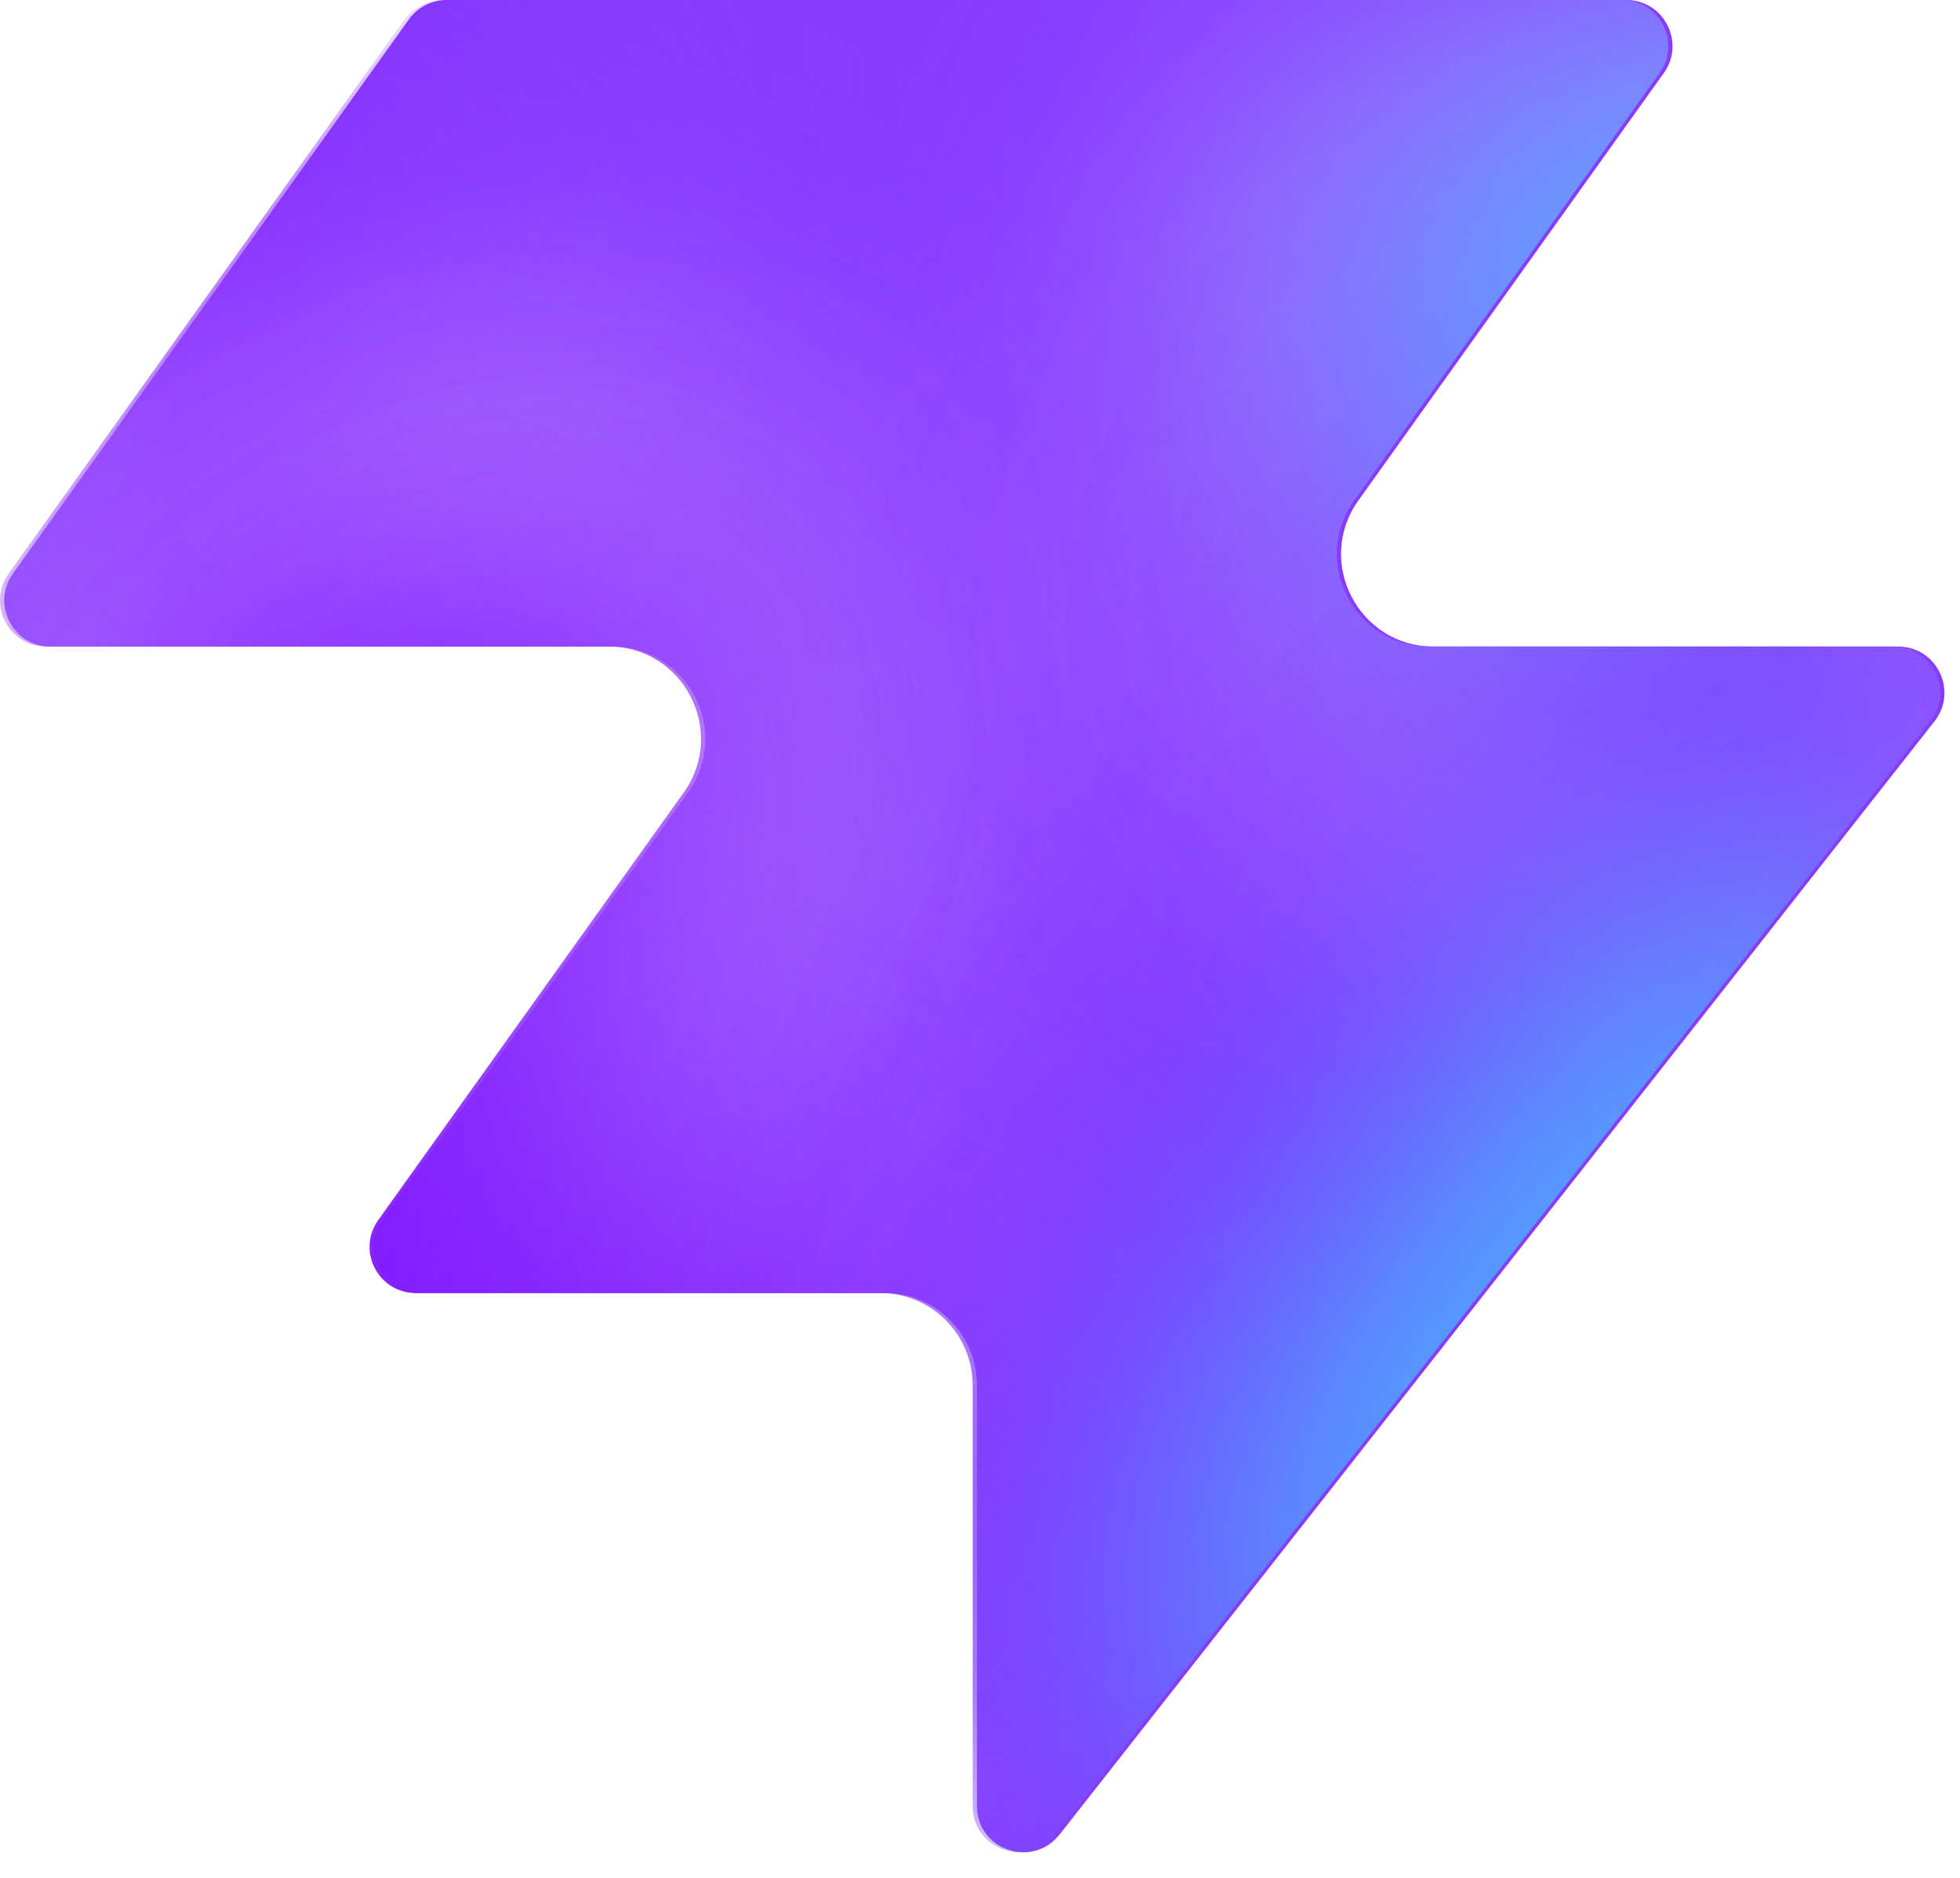
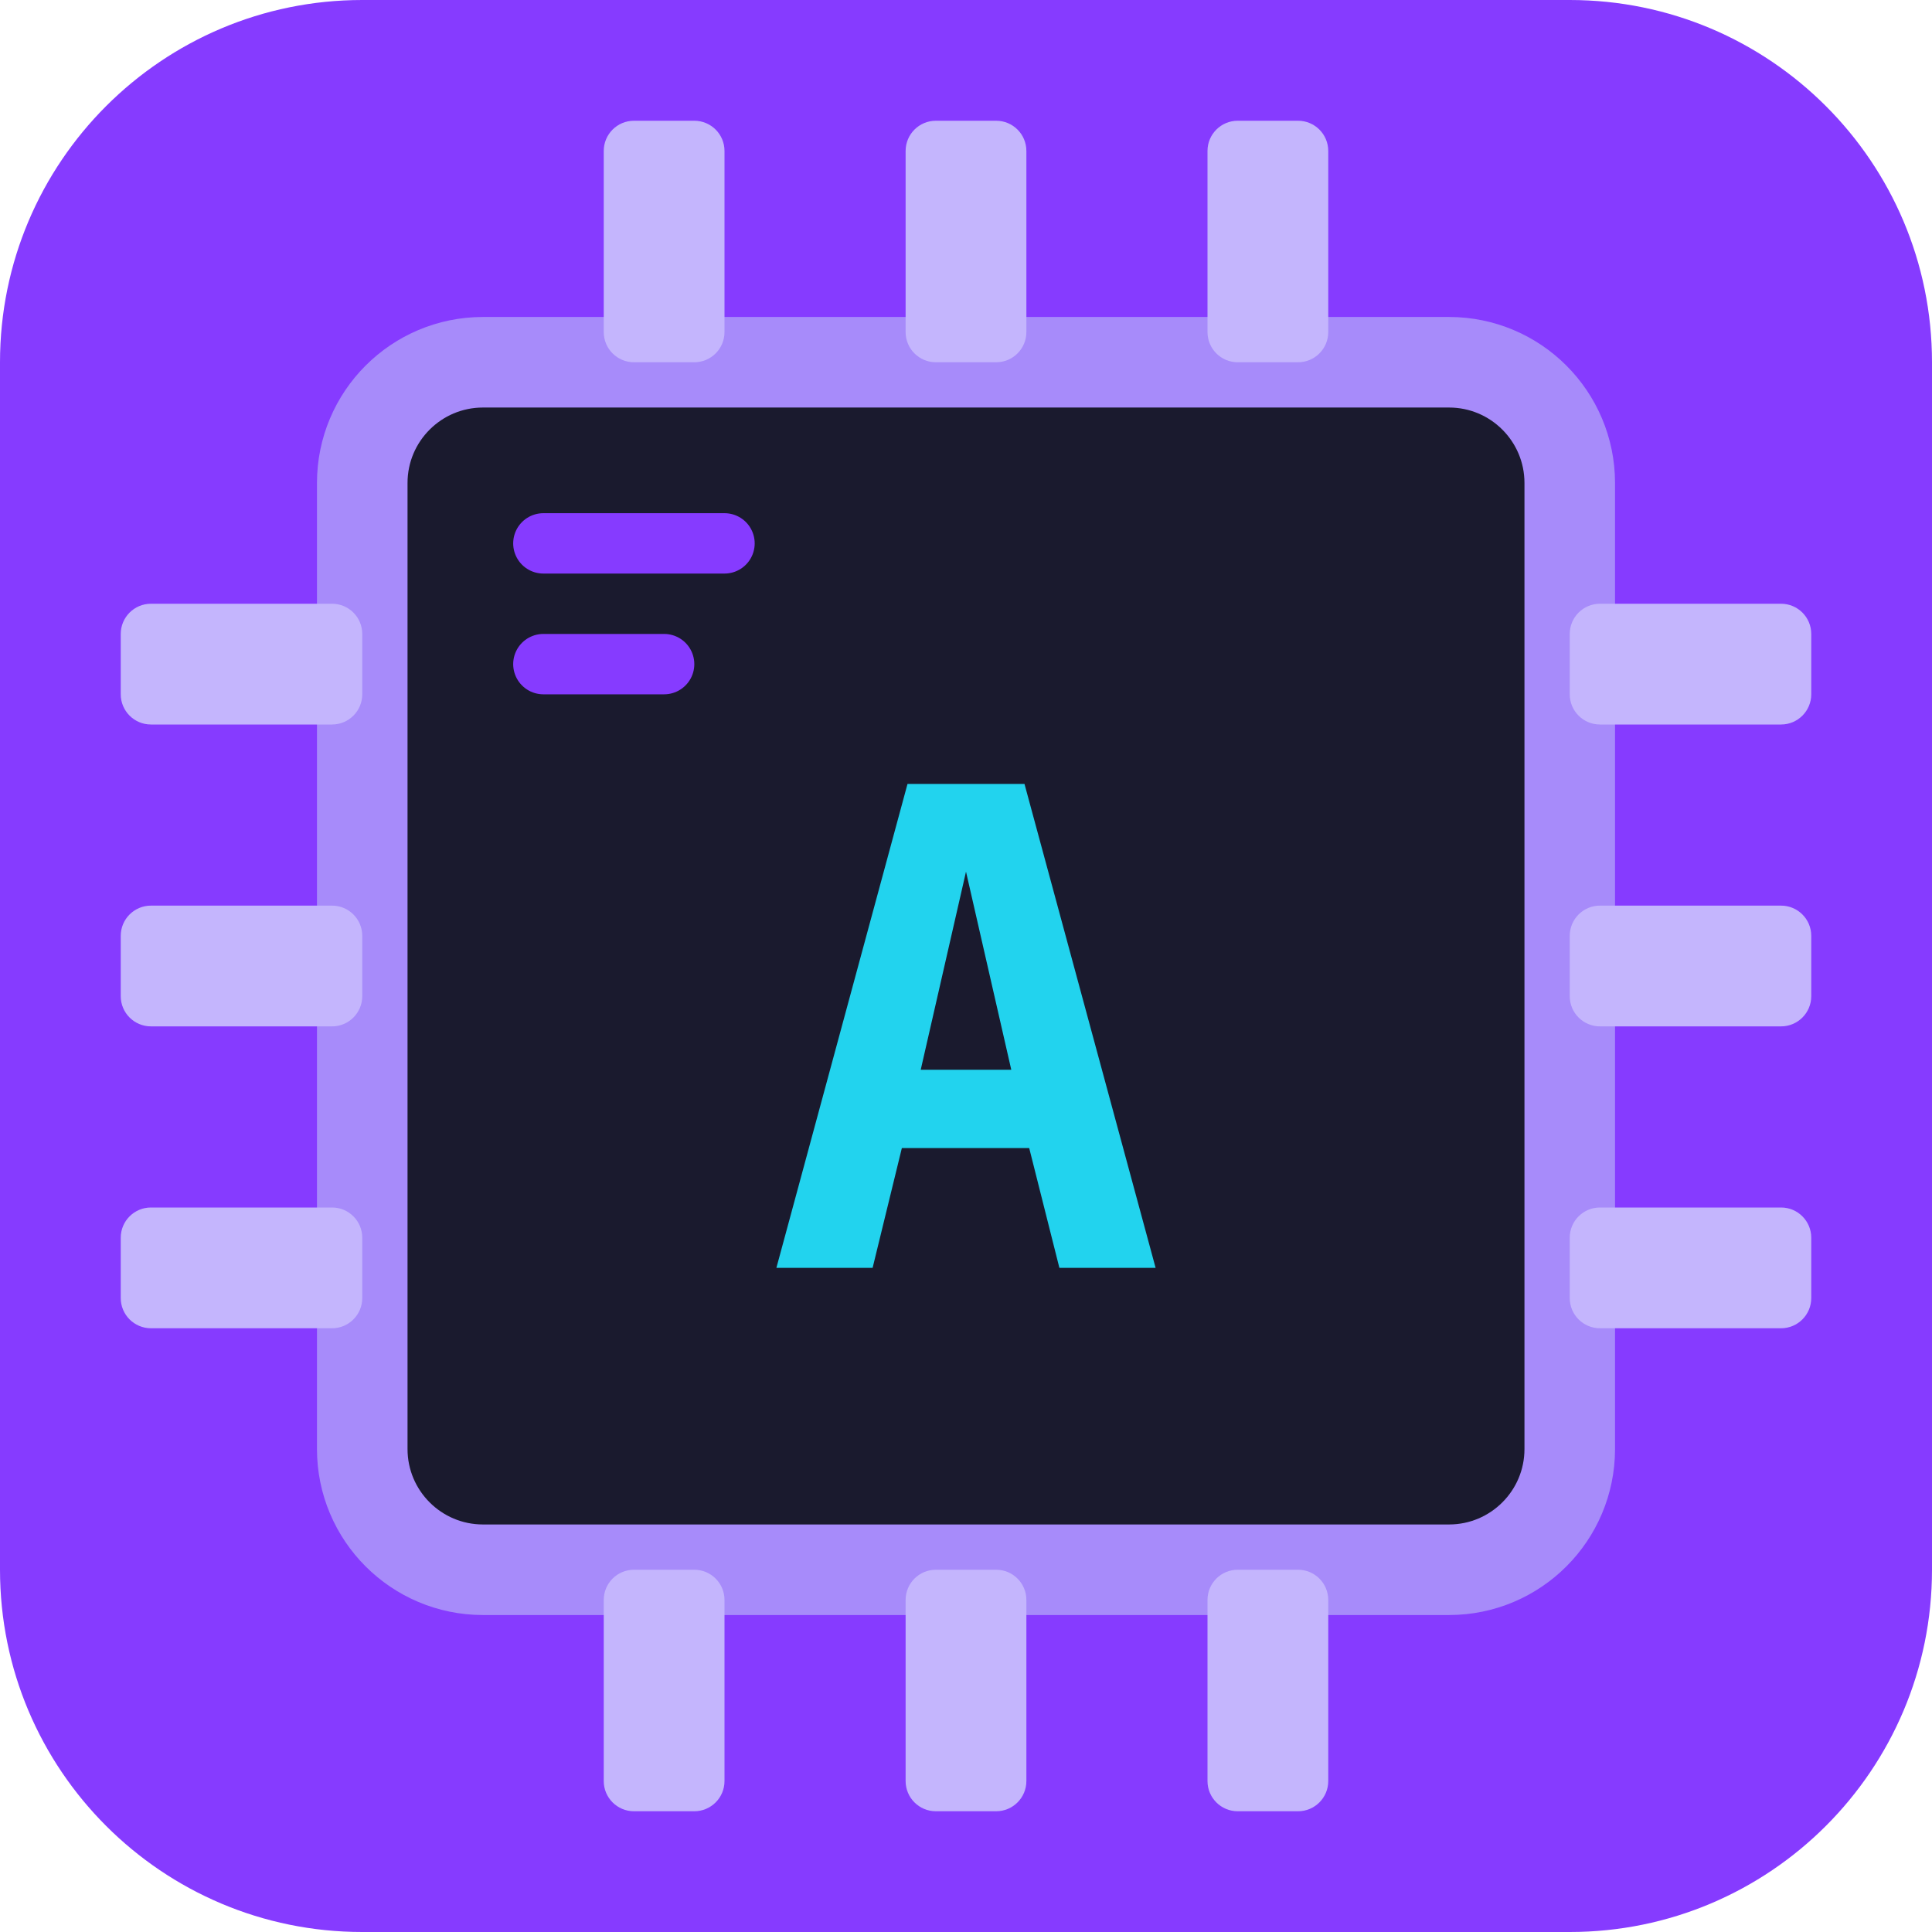
- <svg xmlns="http://www.w3.org/2000/svg" width="48" height="46" fill="none" viewBox="0 0 48 46">
-   <path fill="#863bff" d="M25.946 44.938c-.664.845-2.021.375-2.021-.698V33.937a2.26 2.26 0 0 0-2.262-2.262H10.287c-.92 0-1.456-1.04-.92-1.788l7.48-10.471c1.07-1.497 0-3.578-1.842-3.578H1.237c-.92 0-1.456-1.04-.92-1.788L10.013.474c.214-.297.556-.474.92-.474h28.894c.92 0 1.456 1.04.92 1.788l-7.48 10.471c-1.07 1.498 0 3.579 1.842 3.579h11.377c.943 0 1.473 1.088.89 1.83L25.947 44.94z" style="fill:#863bff;fill:color(display-p3 .525 .23 1);fill-opacity:1" />
-   <mask id="a" width="48" height="46" x="0" y="0" maskUnits="userSpaceOnUse" style="mask-type:alpha">
-     <path fill="#000" d="M25.842 44.938c-.664.844-2.021.375-2.021-.698V33.937a2.26 2.26 0 0 0-2.262-2.262H10.183c-.92 0-1.456-1.04-.92-1.788l7.48-10.471c1.07-1.498 0-3.579-1.842-3.579H1.133c-.92 0-1.456-1.04-.92-1.787L9.91.473c.214-.297.556-.474.92-.474h28.894c.92 0 1.456 1.04.92 1.788l-7.48 10.471c-1.07 1.498 0 3.578 1.842 3.578h11.377c.943 0 1.473 1.088.89 1.832L25.843 44.94z" style="fill:#000;fill-opacity:1" />
-   </mask>
-   <g mask="url(#a)">
-     <g filter="url(#b)">
-       <ellipse cx="5.508" cy="14.704" fill="#ede6ff" rx="5.508" ry="14.704" style="fill:#ede6ff;fill:color(display-p3 .927 .903 1);fill-opacity:1" transform="matrix(.00324 1 1 -.00324 -4.47 31.516)" />
-     </g>
-     <g filter="url(#c)">
-       <ellipse cx="10.399" cy="29.851" fill="#ede6ff" rx="10.399" ry="29.851" style="fill:#ede6ff;fill:color(display-p3 .927 .903 1);fill-opacity:1" transform="matrix(.00324 1 1 -.00324 -39.328 7.883)" />
-     </g>
-     <g filter="url(#d)">
-       <ellipse cx="5.508" cy="30.487" fill="#7e14ff" rx="5.508" ry="30.487" style="fill:#7e14ff;fill:color(display-p3 .492 .077 1);fill-opacity:1" transform="rotate(89.814 -25.913 -14.639)scale(1 -1)" />
-     </g>
-     <g filter="url(#e)">
-       <ellipse cx="5.508" cy="30.599" fill="#7e14ff" rx="5.508" ry="30.599" style="fill:#7e14ff;fill:color(display-p3 .492 .077 1);fill-opacity:1" transform="rotate(89.814 -32.644 -3.334)scale(1 -1)" />
-     </g>
-     <g filter="url(#f)">
-       <ellipse cx="5.508" cy="30.599" fill="#7e14ff" rx="5.508" ry="30.599" style="fill:#7e14ff;fill:color(display-p3 .492 .077 1);fill-opacity:1" transform="matrix(.00324 1 1 -.00324 -34.34 30.47)" />
-     </g>
-     <g filter="url(#g)">
-       <ellipse cx="14.072" cy="22.078" fill="#ede6ff" rx="14.072" ry="22.078" style="fill:#ede6ff;fill:color(display-p3 .927 .903 1);fill-opacity:1" transform="rotate(93.35 24.506 48.493)scale(-1 1)" />
-     </g>
-     <g filter="url(#h)">
-       <ellipse cx="3.47" cy="21.501" fill="#7e14ff" rx="3.47" ry="21.501" style="fill:#7e14ff;fill:color(display-p3 .492 .077 1);fill-opacity:1" transform="rotate(89.009 28.708 47.59)scale(-1 1)" />
-     </g>
-     <g filter="url(#i)">
-       <ellipse cx="3.47" cy="21.501" fill="#7e14ff" rx="3.47" ry="21.501" style="fill:#7e14ff;fill:color(display-p3 .492 .077 1);fill-opacity:1" transform="rotate(89.009 28.708 47.59)scale(-1 1)" />
-     </g>
-     <g filter="url(#j)">
-       <ellipse cx=".387" cy="8.972" fill="#7e14ff" rx="4.407" ry="29.108" style="fill:#7e14ff;fill:color(display-p3 .492 .077 1);fill-opacity:1" transform="rotate(39.51 .387 8.972)" />
-     </g>
-     <g filter="url(#k)">
-       <ellipse cx="47.523" cy="-6.092" fill="#7e14ff" rx="4.407" ry="29.108" style="fill:#7e14ff;fill:color(display-p3 .492 .077 1);fill-opacity:1" transform="rotate(37.892 47.523 -6.092)" />
-     </g>
-     <g filter="url(#l)">
-       <ellipse cx="41.412" cy="6.333" fill="#47bfff" rx="5.971" ry="9.665" style="fill:#47bfff;fill:color(display-p3 .28 .748 1);fill-opacity:1" transform="rotate(37.892 41.412 6.333)" />
-     </g>
-     <g filter="url(#m)">
-       <ellipse cx="-1.879" cy="38.332" fill="#7e14ff" rx="4.407" ry="29.108" style="fill:#7e14ff;fill:color(display-p3 .492 .077 1);fill-opacity:1" transform="rotate(37.892 -1.88 38.332)" />
-     </g>
-     <g filter="url(#n)">
-       <ellipse cx="-1.879" cy="38.332" fill="#7e14ff" rx="4.407" ry="29.108" style="fill:#7e14ff;fill:color(display-p3 .492 .077 1);fill-opacity:1" transform="rotate(37.892 -1.88 38.332)" />
-     </g>
-     <g filter="url(#o)">
-       <ellipse cx="35.651" cy="29.907" fill="#7e14ff" rx="4.407" ry="29.108" style="fill:#7e14ff;fill:color(display-p3 .492 .077 1);fill-opacity:1" transform="rotate(37.892 35.651 29.907)" />
-     </g>
-     <g filter="url(#p)">
-       <ellipse cx="38.418" cy="32.4" fill="#47bfff" rx="5.971" ry="15.297" style="fill:#47bfff;fill:color(display-p3 .28 .748 1);fill-opacity:1" transform="rotate(37.892 38.418 32.4)" />
-     </g>
-   </g>
-   <defs>
-     <filter id="b" width="60.045" height="41.654" x="-19.77" y="16.149" color-interpolation-filters="sRGB" filterUnits="userSpaceOnUse">
-       <feFlood flood-opacity="0" result="BackgroundImageFix" />
-       <feBlend in="SourceGraphic" in2="BackgroundImageFix" result="shape" />
-       <feGaussianBlur result="effect1_foregroundBlur_2002_17158" stdDeviation="7.659" />
-     </filter>
-     <filter id="c" width="90.34" height="51.437" x="-54.613" y="-7.533" color-interpolation-filters="sRGB" filterUnits="userSpaceOnUse">
-       <feFlood flood-opacity="0" result="BackgroundImageFix" />
-       <feBlend in="SourceGraphic" in2="BackgroundImageFix" result="shape" />
-       <feGaussianBlur result="effect1_foregroundBlur_2002_17158" stdDeviation="7.659" />
-     </filter>
-     <filter id="d" width="79.355" height="29.4" x="-49.64" y="2.03" color-interpolation-filters="sRGB" filterUnits="userSpaceOnUse">
-       <feFlood flood-opacity="0" result="BackgroundImageFix" />
-       <feBlend in="SourceGraphic" in2="BackgroundImageFix" result="shape" />
-       <feGaussianBlur result="effect1_foregroundBlur_2002_17158" stdDeviation="4.596" />
-     </filter>
-     <filter id="e" width="79.579" height="29.4" x="-45.045" y="20.029" color-interpolation-filters="sRGB" filterUnits="userSpaceOnUse">
-       <feFlood flood-opacity="0" result="BackgroundImageFix" />
-       <feBlend in="SourceGraphic" in2="BackgroundImageFix" result="shape" />
-       <feGaussianBlur result="effect1_foregroundBlur_2002_17158" stdDeviation="4.596" />
-     </filter>
-     <filter id="f" width="79.579" height="29.4" x="-43.513" y="21.178" color-interpolation-filters="sRGB" filterUnits="userSpaceOnUse">
-       <feFlood flood-opacity="0" result="BackgroundImageFix" />
-       <feBlend in="SourceGraphic" in2="BackgroundImageFix" result="shape" />
-       <feGaussianBlur result="effect1_foregroundBlur_2002_17158" stdDeviation="4.596" />
-     </filter>
-     <filter id="g" width="74.749" height="58.852" x="15.756" y="-17.901" color-interpolation-filters="sRGB" filterUnits="userSpaceOnUse">
-       <feFlood flood-opacity="0" result="BackgroundImageFix" />
-       <feBlend in="SourceGraphic" in2="BackgroundImageFix" result="shape" />
-       <feGaussianBlur result="effect1_foregroundBlur_2002_17158" stdDeviation="7.659" />
-     </filter>
-     <filter id="h" width="61.377" height="25.362" x="23.548" y="2.284" color-interpolation-filters="sRGB" filterUnits="userSpaceOnUse">
-       <feFlood flood-opacity="0" result="BackgroundImageFix" />
-       <feBlend in="SourceGraphic" in2="BackgroundImageFix" result="shape" />
-       <feGaussianBlur result="effect1_foregroundBlur_2002_17158" stdDeviation="4.596" />
-     </filter>
-     <filter id="i" width="61.377" height="25.362" x="23.548" y="2.284" color-interpolation-filters="sRGB" filterUnits="userSpaceOnUse">
-       <feFlood flood-opacity="0" result="BackgroundImageFix" />
-       <feBlend in="SourceGraphic" in2="BackgroundImageFix" result="shape" />
-       <feGaussianBlur result="effect1_foregroundBlur_2002_17158" stdDeviation="4.596" />
-     </filter>
-     <filter id="j" width="56.045" height="63.649" x="-27.636" y="-22.853" color-interpolation-filters="sRGB" filterUnits="userSpaceOnUse">
-       <feFlood flood-opacity="0" result="BackgroundImageFix" />
-       <feBlend in="SourceGraphic" in2="BackgroundImageFix" result="shape" />
-       <feGaussianBlur result="effect1_foregroundBlur_2002_17158" stdDeviation="4.596" />
-     </filter>
-     <filter id="k" width="54.814" height="64.646" x="20.116" y="-38.415" color-interpolation-filters="sRGB" filterUnits="userSpaceOnUse">
-       <feFlood flood-opacity="0" result="BackgroundImageFix" />
-       <feBlend in="SourceGraphic" in2="BackgroundImageFix" result="shape" />
-       <feGaussianBlur result="effect1_foregroundBlur_2002_17158" stdDeviation="4.596" />
-     </filter>
-     <filter id="l" width="33.541" height="35.313" x="24.641" y="-11.323" color-interpolation-filters="sRGB" filterUnits="userSpaceOnUse">
-       <feFlood flood-opacity="0" result="BackgroundImageFix" />
-       <feBlend in="SourceGraphic" in2="BackgroundImageFix" result="shape" />
-       <feGaussianBlur result="effect1_foregroundBlur_2002_17158" stdDeviation="4.596" />
-     </filter>
-     <filter id="m" width="54.814" height="64.646" x="-29.286" y="6.009" color-interpolation-filters="sRGB" filterUnits="userSpaceOnUse">
-       <feFlood flood-opacity="0" result="BackgroundImageFix" />
-       <feBlend in="SourceGraphic" in2="BackgroundImageFix" result="shape" />
-       <feGaussianBlur result="effect1_foregroundBlur_2002_17158" stdDeviation="4.596" />
-     </filter>
-     <filter id="n" width="54.814" height="64.646" x="-29.286" y="6.009" color-interpolation-filters="sRGB" filterUnits="userSpaceOnUse">
-       <feFlood flood-opacity="0" result="BackgroundImageFix" />
-       <feBlend in="SourceGraphic" in2="BackgroundImageFix" result="shape" />
-       <feGaussianBlur result="effect1_foregroundBlur_2002_17158" stdDeviation="4.596" />
-     </filter>
-     <filter id="o" width="54.814" height="64.646" x="8.244" y="-2.416" color-interpolation-filters="sRGB" filterUnits="userSpaceOnUse">
-       <feFlood flood-opacity="0" result="BackgroundImageFix" />
-       <feBlend in="SourceGraphic" in2="BackgroundImageFix" result="shape" />
-       <feGaussianBlur result="effect1_foregroundBlur_2002_17158" stdDeviation="4.596" />
-     </filter>
-     <filter id="p" width="39.409" height="43.623" x="18.713" y="10.588" color-interpolation-filters="sRGB" filterUnits="userSpaceOnUse">
-       <feFlood flood-opacity="0" result="BackgroundImageFix" />
-       <feBlend in="SourceGraphic" in2="BackgroundImageFix" result="shape" />
-       <feGaussianBlur result="effect1_foregroundBlur_2002_17158" stdDeviation="4.596" />
-     </filter>
-   </defs>
+ <svg xmlns="http://www.w3.org/2000/svg" viewBox="0 0 32 32" fill="none">
+   <rect width="32" height="32" rx="6" fill="#863bff" />
+   <rect x="6" y="6" width="20" height="20" rx="2" fill="#1a1a2e" stroke="#a78bfa" stroke-width="1.5" />
+   <rect x="2" y="10" width="4" height="2" rx="0.5" fill="#c4b5fd" />
+   <rect x="2" y="15" width="4" height="2" rx="0.5" fill="#c4b5fd" />
+   <rect x="2" y="20" width="4" height="2" rx="0.5" fill="#c4b5fd" />
+   <rect x="26" y="10" width="4" height="2" rx="0.5" fill="#c4b5fd" />
+   <rect x="26" y="15" width="4" height="2" rx="0.5" fill="#c4b5fd" />
+   <rect x="26" y="20" width="4" height="2" rx="0.5" fill="#c4b5fd" />
+   <rect x="10" y="2" width="2" height="4" rx="0.5" fill="#c4b5fd" />
+   <rect x="15" y="2" width="2" height="4" rx="0.5" fill="#c4b5fd" />
+   <rect x="20" y="2" width="2" height="4" rx="0.5" fill="#c4b5fd" />
+   <rect x="10" y="26" width="2" height="4" rx="0.5" fill="#c4b5fd" />
+   <rect x="15" y="26" width="2" height="4" rx="0.5" fill="#c4b5fd" />
+   <rect x="20" y="26" width="2" height="4" rx="0.5" fill="#c4b5fd" />
+   <text x="16" y="21" font-family="monospace" font-size="11" font-weight="bold" fill="#22d3ee" text-anchor="middle">A</text>
+   <line x1="9" y1="9" x2="12" y2="9" stroke="#863bff" stroke-width="1" stroke-linecap="round" />
+   <line x1="9" y1="11" x2="11" y2="11" stroke="#863bff" stroke-width="1" stroke-linecap="round" />
</svg>
